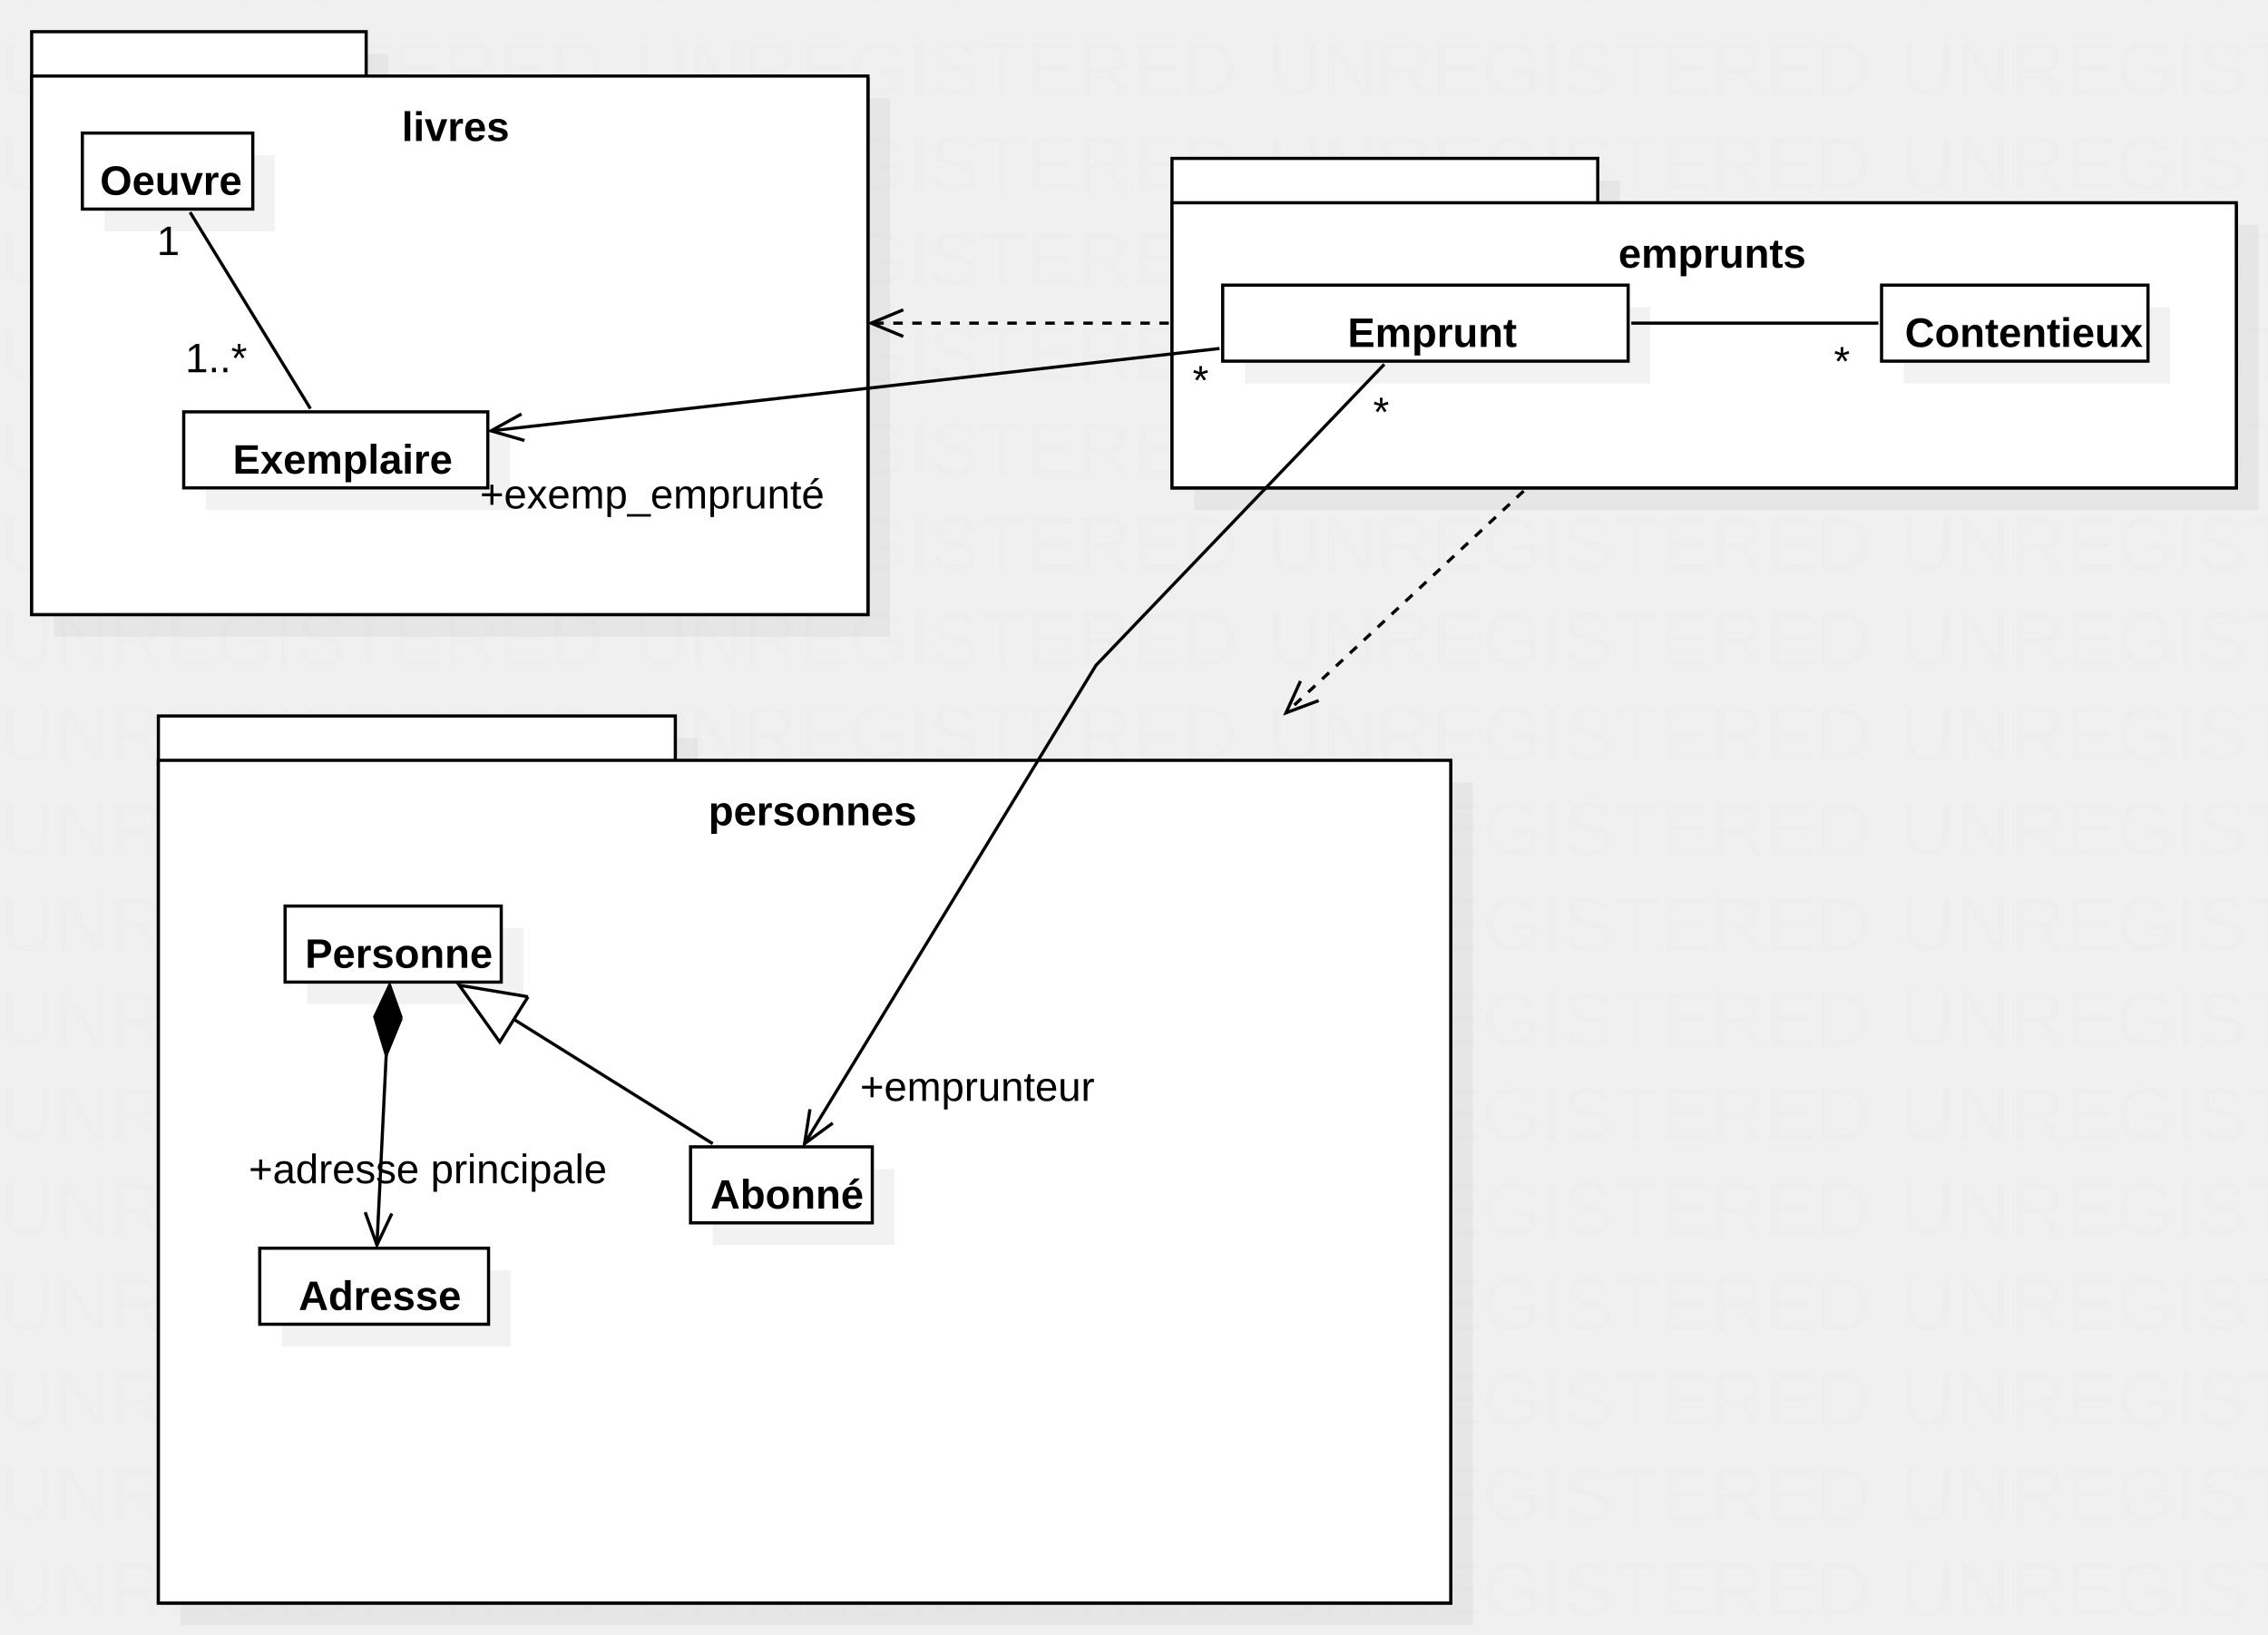
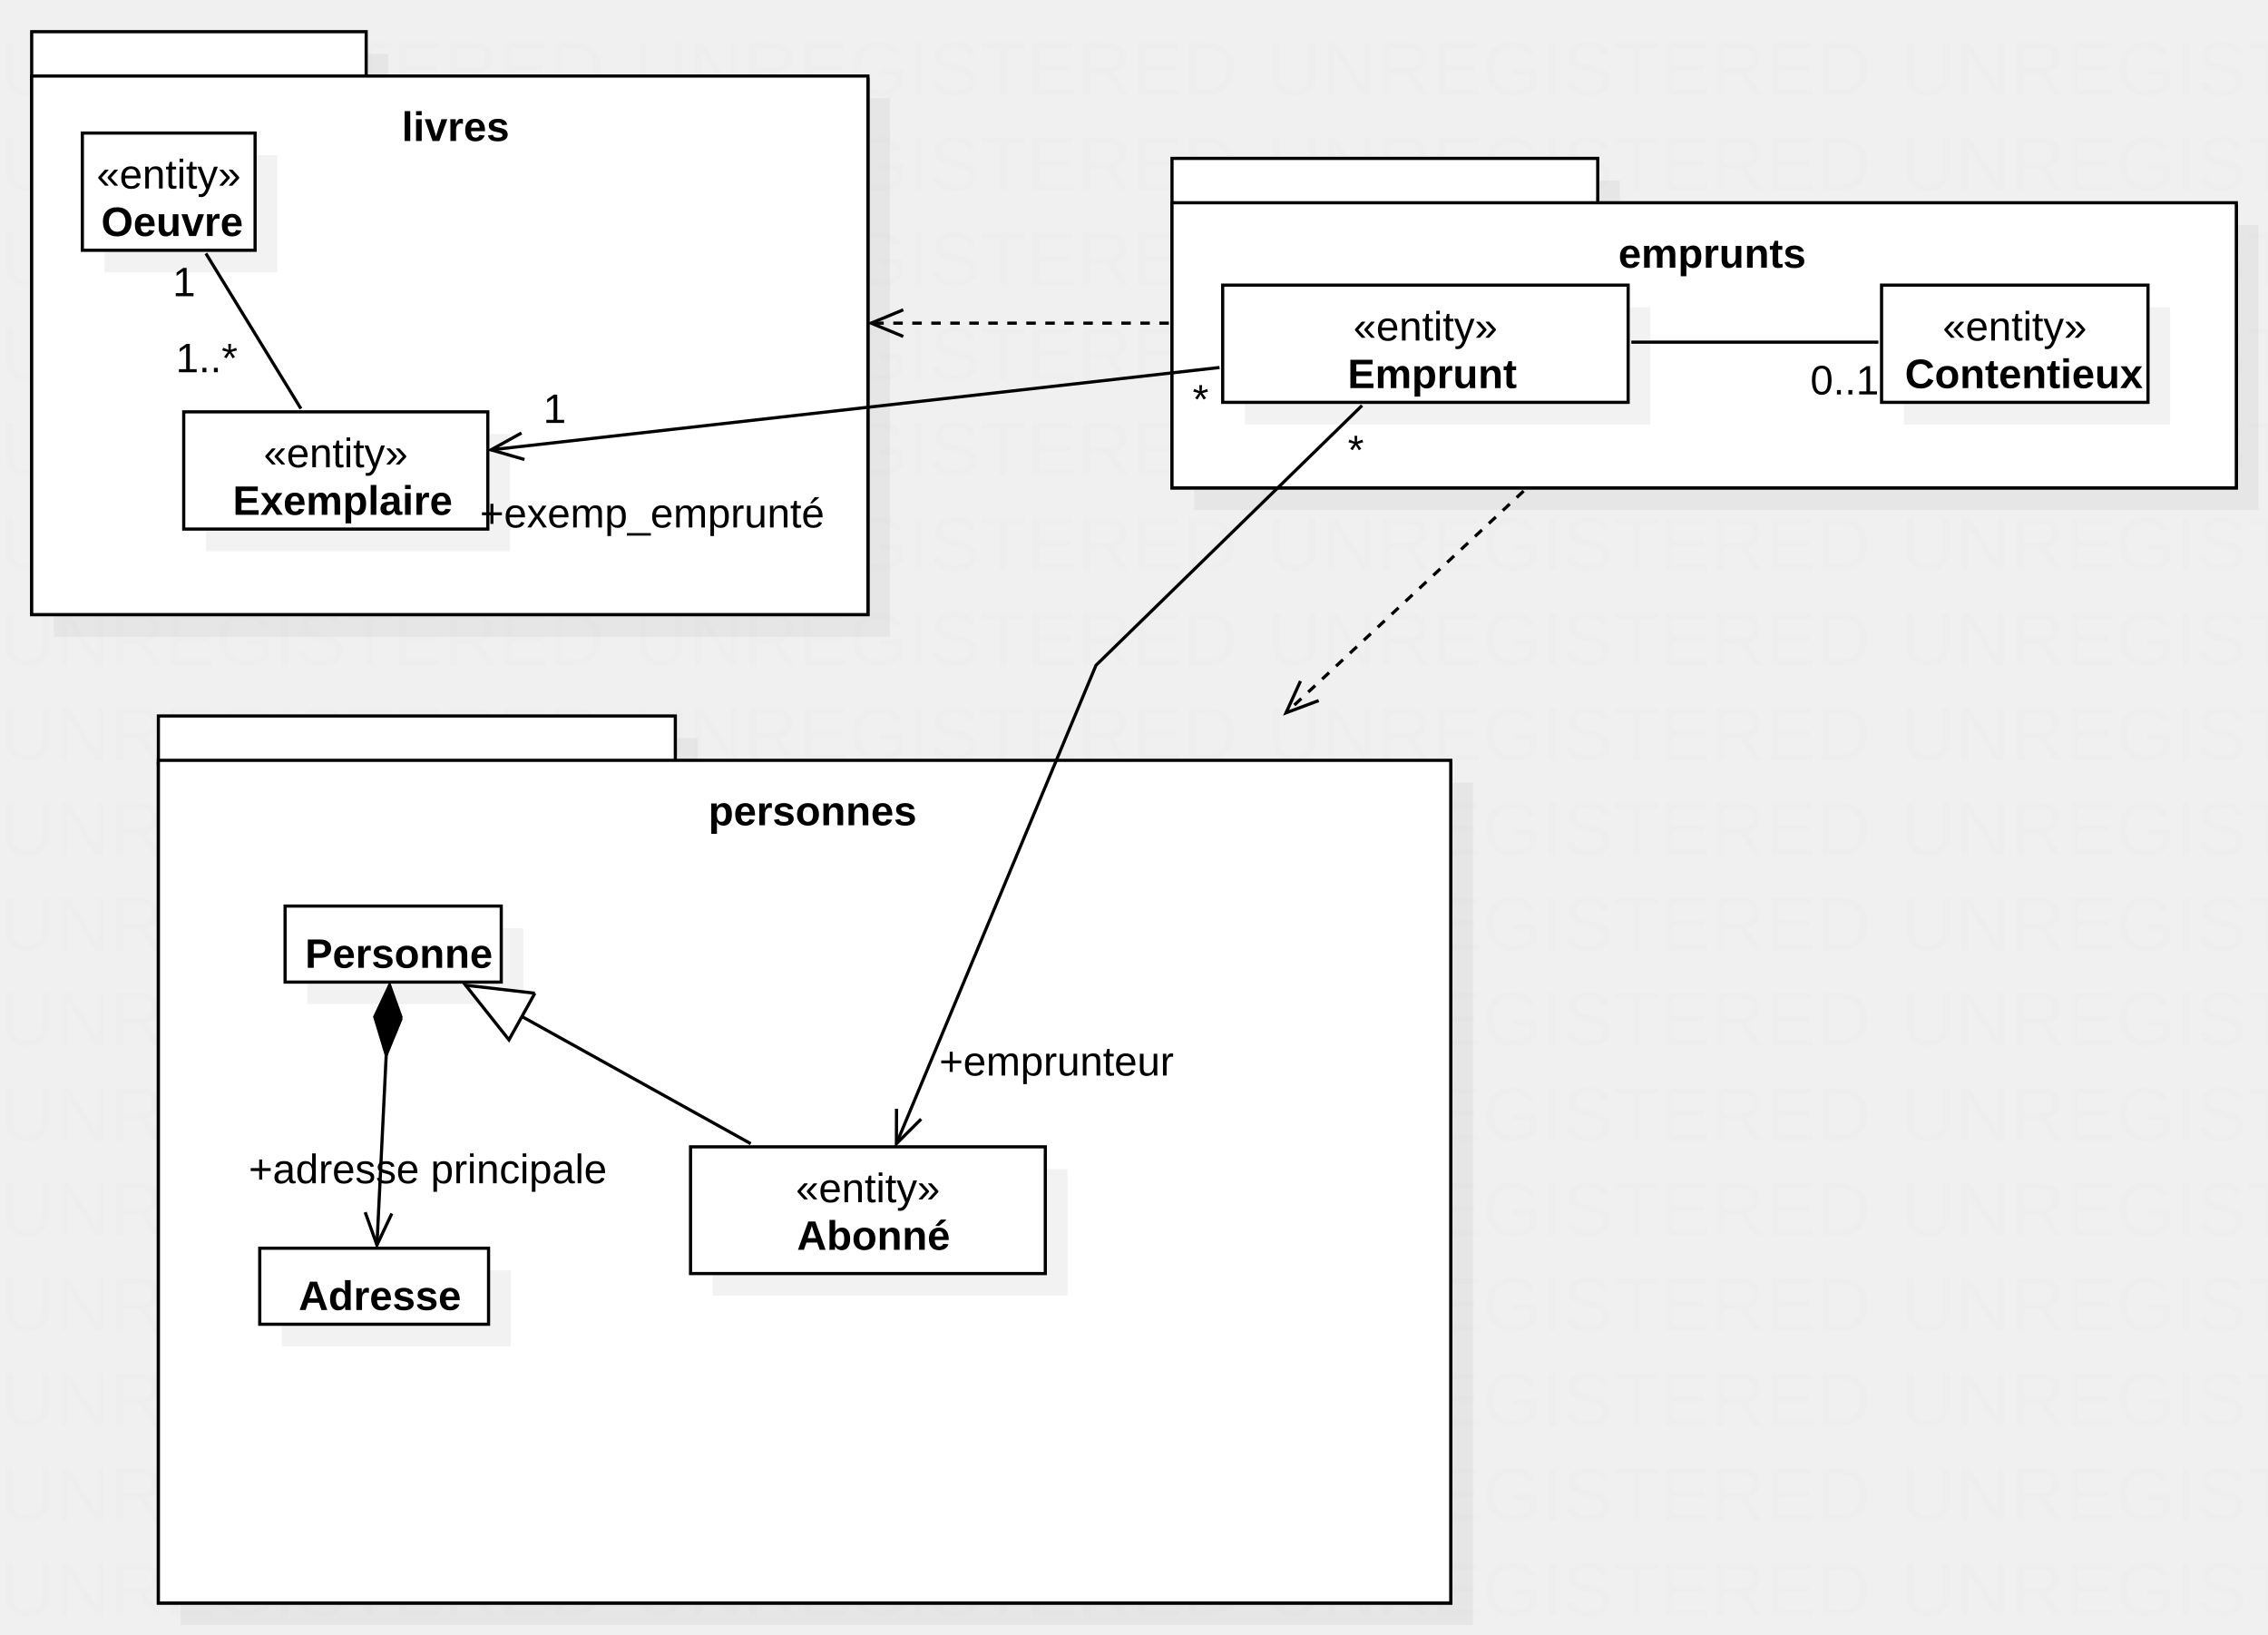
<svg xmlns="http://www.w3.org/2000/svg" version="1.1" width="716" height="516">
  <defs />
  <g>
    <text fill="#eeeeee" stroke="none" font-family="Arial" font-size="24px" font-style="normal" font-weight="normal" text-decoration="none" x="0" y="0">UNREGISTERED</text>
    <text fill="#eeeeee" stroke="none" font-family="Arial" font-size="24px" font-style="normal" font-weight="normal" text-decoration="none" x="0" y="30">UNREGISTERED</text>
    <text fill="#eeeeee" stroke="none" font-family="Arial" font-size="24px" font-style="normal" font-weight="normal" text-decoration="none" x="0" y="60">UNREGISTERED</text>
    <text fill="#eeeeee" stroke="none" font-family="Arial" font-size="24px" font-style="normal" font-weight="normal" text-decoration="none" x="0" y="90">UNREGISTERED</text>
    <text fill="#eeeeee" stroke="none" font-family="Arial" font-size="24px" font-style="normal" font-weight="normal" text-decoration="none" x="0" y="120">UNREGISTERED</text>
    <text fill="#eeeeee" stroke="none" font-family="Arial" font-size="24px" font-style="normal" font-weight="normal" text-decoration="none" x="0" y="150">UNREGISTERED</text>
    <text fill="#eeeeee" stroke="none" font-family="Arial" font-size="24px" font-style="normal" font-weight="normal" text-decoration="none" x="0" y="180">UNREGISTERED</text>
    <text fill="#eeeeee" stroke="none" font-family="Arial" font-size="24px" font-style="normal" font-weight="normal" text-decoration="none" x="0" y="210">UNREGISTERED</text>
    <text fill="#eeeeee" stroke="none" font-family="Arial" font-size="24px" font-style="normal" font-weight="normal" text-decoration="none" x="0" y="240">UNREGISTERED</text>
    <text fill="#eeeeee" stroke="none" font-family="Arial" font-size="24px" font-style="normal" font-weight="normal" text-decoration="none" x="0" y="270">UNREGISTERED</text>
    <text fill="#eeeeee" stroke="none" font-family="Arial" font-size="24px" font-style="normal" font-weight="normal" text-decoration="none" x="0" y="300">UNREGISTERED</text>
    <text fill="#eeeeee" stroke="none" font-family="Arial" font-size="24px" font-style="normal" font-weight="normal" text-decoration="none" x="0" y="330">UNREGISTERED</text>
    <text fill="#eeeeee" stroke="none" font-family="Arial" font-size="24px" font-style="normal" font-weight="normal" text-decoration="none" x="0" y="360">UNREGISTERED</text>
    <text fill="#eeeeee" stroke="none" font-family="Arial" font-size="24px" font-style="normal" font-weight="normal" text-decoration="none" x="0" y="390">UNREGISTERED</text>
    <text fill="#eeeeee" stroke="none" font-family="Arial" font-size="24px" font-style="normal" font-weight="normal" text-decoration="none" x="0" y="420">UNREGISTERED</text>
    <text fill="#eeeeee" stroke="none" font-family="Arial" font-size="24px" font-style="normal" font-weight="normal" text-decoration="none" x="0" y="450">UNREGISTERED</text>
    <text fill="#eeeeee" stroke="none" font-family="Arial" font-size="24px" font-style="normal" font-weight="normal" text-decoration="none" x="0" y="480">UNREGISTERED</text>
    <text fill="#eeeeee" stroke="none" font-family="Arial" font-size="24px" font-style="normal" font-weight="normal" text-decoration="none" x="0" y="510">UNREGISTERED</text>
    <text fill="#eeeeee" stroke="none" font-family="Arial" font-size="24px" font-style="normal" font-weight="normal" text-decoration="none" x="200" y="0">UNREGISTERED</text>
    <text fill="#eeeeee" stroke="none" font-family="Arial" font-size="24px" font-style="normal" font-weight="normal" text-decoration="none" x="200" y="30">UNREGISTERED</text>
    <text fill="#eeeeee" stroke="none" font-family="Arial" font-size="24px" font-style="normal" font-weight="normal" text-decoration="none" x="200" y="60">UNREGISTERED</text>
    <text fill="#eeeeee" stroke="none" font-family="Arial" font-size="24px" font-style="normal" font-weight="normal" text-decoration="none" x="200" y="90">UNREGISTERED</text>
    <text fill="#eeeeee" stroke="none" font-family="Arial" font-size="24px" font-style="normal" font-weight="normal" text-decoration="none" x="200" y="120">UNREGISTERED</text>
    <text fill="#eeeeee" stroke="none" font-family="Arial" font-size="24px" font-style="normal" font-weight="normal" text-decoration="none" x="200" y="150">UNREGISTERED</text>
    <text fill="#eeeeee" stroke="none" font-family="Arial" font-size="24px" font-style="normal" font-weight="normal" text-decoration="none" x="200" y="180">UNREGISTERED</text>
    <text fill="#eeeeee" stroke="none" font-family="Arial" font-size="24px" font-style="normal" font-weight="normal" text-decoration="none" x="200" y="210">UNREGISTERED</text>
    <text fill="#eeeeee" stroke="none" font-family="Arial" font-size="24px" font-style="normal" font-weight="normal" text-decoration="none" x="200" y="240">UNREGISTERED</text>
    <text fill="#eeeeee" stroke="none" font-family="Arial" font-size="24px" font-style="normal" font-weight="normal" text-decoration="none" x="200" y="270">UNREGISTERED</text>
    <text fill="#eeeeee" stroke="none" font-family="Arial" font-size="24px" font-style="normal" font-weight="normal" text-decoration="none" x="200" y="300">UNREGISTERED</text>
    <text fill="#eeeeee" stroke="none" font-family="Arial" font-size="24px" font-style="normal" font-weight="normal" text-decoration="none" x="200" y="330">UNREGISTERED</text>
    <text fill="#eeeeee" stroke="none" font-family="Arial" font-size="24px" font-style="normal" font-weight="normal" text-decoration="none" x="200" y="360">UNREGISTERED</text>
    <text fill="#eeeeee" stroke="none" font-family="Arial" font-size="24px" font-style="normal" font-weight="normal" text-decoration="none" x="200" y="390">UNREGISTERED</text>
    <text fill="#eeeeee" stroke="none" font-family="Arial" font-size="24px" font-style="normal" font-weight="normal" text-decoration="none" x="200" y="420">UNREGISTERED</text>
    <text fill="#eeeeee" stroke="none" font-family="Arial" font-size="24px" font-style="normal" font-weight="normal" text-decoration="none" x="200" y="450">UNREGISTERED</text>
    <text fill="#eeeeee" stroke="none" font-family="Arial" font-size="24px" font-style="normal" font-weight="normal" text-decoration="none" x="200" y="480">UNREGISTERED</text>
    <text fill="#eeeeee" stroke="none" font-family="Arial" font-size="24px" font-style="normal" font-weight="normal" text-decoration="none" x="200" y="510">UNREGISTERED</text>
    <text fill="#eeeeee" stroke="none" font-family="Arial" font-size="24px" font-style="normal" font-weight="normal" text-decoration="none" x="400" y="0">UNREGISTERED</text>
    <text fill="#eeeeee" stroke="none" font-family="Arial" font-size="24px" font-style="normal" font-weight="normal" text-decoration="none" x="400" y="30">UNREGISTERED</text>
    <text fill="#eeeeee" stroke="none" font-family="Arial" font-size="24px" font-style="normal" font-weight="normal" text-decoration="none" x="400" y="60">UNREGISTERED</text>
    <text fill="#eeeeee" stroke="none" font-family="Arial" font-size="24px" font-style="normal" font-weight="normal" text-decoration="none" x="400" y="90">UNREGISTERED</text>
    <text fill="#eeeeee" stroke="none" font-family="Arial" font-size="24px" font-style="normal" font-weight="normal" text-decoration="none" x="400" y="120">UNREGISTERED</text>
    <text fill="#eeeeee" stroke="none" font-family="Arial" font-size="24px" font-style="normal" font-weight="normal" text-decoration="none" x="400" y="150">UNREGISTERED</text>
    <text fill="#eeeeee" stroke="none" font-family="Arial" font-size="24px" font-style="normal" font-weight="normal" text-decoration="none" x="400" y="180">UNREGISTERED</text>
    <text fill="#eeeeee" stroke="none" font-family="Arial" font-size="24px" font-style="normal" font-weight="normal" text-decoration="none" x="400" y="210">UNREGISTERED</text>
    <text fill="#eeeeee" stroke="none" font-family="Arial" font-size="24px" font-style="normal" font-weight="normal" text-decoration="none" x="400" y="240">UNREGISTERED</text>
    <text fill="#eeeeee" stroke="none" font-family="Arial" font-size="24px" font-style="normal" font-weight="normal" text-decoration="none" x="400" y="270">UNREGISTERED</text>
    <text fill="#eeeeee" stroke="none" font-family="Arial" font-size="24px" font-style="normal" font-weight="normal" text-decoration="none" x="400" y="300">UNREGISTERED</text>
    <text fill="#eeeeee" stroke="none" font-family="Arial" font-size="24px" font-style="normal" font-weight="normal" text-decoration="none" x="400" y="330">UNREGISTERED</text>
    <text fill="#eeeeee" stroke="none" font-family="Arial" font-size="24px" font-style="normal" font-weight="normal" text-decoration="none" x="400" y="360">UNREGISTERED</text>
    <text fill="#eeeeee" stroke="none" font-family="Arial" font-size="24px" font-style="normal" font-weight="normal" text-decoration="none" x="400" y="390">UNREGISTERED</text>
    <text fill="#eeeeee" stroke="none" font-family="Arial" font-size="24px" font-style="normal" font-weight="normal" text-decoration="none" x="400" y="420">UNREGISTERED</text>
    <text fill="#eeeeee" stroke="none" font-family="Arial" font-size="24px" font-style="normal" font-weight="normal" text-decoration="none" x="400" y="450">UNREGISTERED</text>
    <text fill="#eeeeee" stroke="none" font-family="Arial" font-size="24px" font-style="normal" font-weight="normal" text-decoration="none" x="400" y="480">UNREGISTERED</text>
    <text fill="#eeeeee" stroke="none" font-family="Arial" font-size="24px" font-style="normal" font-weight="normal" text-decoration="none" x="400" y="510">UNREGISTERED</text>
    <text fill="#eeeeee" stroke="none" font-family="Arial" font-size="24px" font-style="normal" font-weight="normal" text-decoration="none" x="600" y="0">UNREGISTERED</text>
    <text fill="#eeeeee" stroke="none" font-family="Arial" font-size="24px" font-style="normal" font-weight="normal" text-decoration="none" x="600" y="30">UNREGISTERED</text>
    <text fill="#eeeeee" stroke="none" font-family="Arial" font-size="24px" font-style="normal" font-weight="normal" text-decoration="none" x="600" y="60">UNREGISTERED</text>
    <text fill="#eeeeee" stroke="none" font-family="Arial" font-size="24px" font-style="normal" font-weight="normal" text-decoration="none" x="600" y="90">UNREGISTERED</text>
    <text fill="#eeeeee" stroke="none" font-family="Arial" font-size="24px" font-style="normal" font-weight="normal" text-decoration="none" x="600" y="120">UNREGISTERED</text>
    <text fill="#eeeeee" stroke="none" font-family="Arial" font-size="24px" font-style="normal" font-weight="normal" text-decoration="none" x="600" y="150">UNREGISTERED</text>
    <text fill="#eeeeee" stroke="none" font-family="Arial" font-size="24px" font-style="normal" font-weight="normal" text-decoration="none" x="600" y="180">UNREGISTERED</text>
    <text fill="#eeeeee" stroke="none" font-family="Arial" font-size="24px" font-style="normal" font-weight="normal" text-decoration="none" x="600" y="210">UNREGISTERED</text>
    <text fill="#eeeeee" stroke="none" font-family="Arial" font-size="24px" font-style="normal" font-weight="normal" text-decoration="none" x="600" y="240">UNREGISTERED</text>
    <text fill="#eeeeee" stroke="none" font-family="Arial" font-size="24px" font-style="normal" font-weight="normal" text-decoration="none" x="600" y="270">UNREGISTERED</text>
    <text fill="#eeeeee" stroke="none" font-family="Arial" font-size="24px" font-style="normal" font-weight="normal" text-decoration="none" x="600" y="300">UNREGISTERED</text>
    <text fill="#eeeeee" stroke="none" font-family="Arial" font-size="24px" font-style="normal" font-weight="normal" text-decoration="none" x="600" y="330">UNREGISTERED</text>
    <text fill="#eeeeee" stroke="none" font-family="Arial" font-size="24px" font-style="normal" font-weight="normal" text-decoration="none" x="600" y="360">UNREGISTERED</text>
    <text fill="#eeeeee" stroke="none" font-family="Arial" font-size="24px" font-style="normal" font-weight="normal" text-decoration="none" x="600" y="390">UNREGISTERED</text>
    <text fill="#eeeeee" stroke="none" font-family="Arial" font-size="24px" font-style="normal" font-weight="normal" text-decoration="none" x="600" y="420">UNREGISTERED</text>
    <text fill="#eeeeee" stroke="none" font-family="Arial" font-size="24px" font-style="normal" font-weight="normal" text-decoration="none" x="600" y="450">UNREGISTERED</text>
    <text fill="#eeeeee" stroke="none" font-family="Arial" font-size="24px" font-style="normal" font-weight="normal" text-decoration="none" x="600" y="480">UNREGISTERED</text>
    <text fill="#eeeeee" stroke="none" font-family="Arial" font-size="24px" font-style="normal" font-weight="normal" text-decoration="none" x="600" y="510">UNREGISTERED</text>
    <g transform="translate(-70,-38) scale(1,1)">
      <rect fill="#C0C0C0" stroke="none" x="87" y="55" width="105.6" height="15" opacity="0.2" />
    </g>
    <g transform="translate(-70,-38) scale(1,1)">
      <rect fill="#C0C0C0" stroke="none" x="87" y="69" width="264" height="170" opacity="0.2" />
    </g>
    <g transform="translate(-70,-38) scale(1,1)">
      <rect fill="#ffffff" stroke="none" x="80" y="63" width="264" height="169" />
    </g>
    <g transform="translate(-70,-38) scale(1,1)">
      <path fill="none" stroke="#000000" d="M 80 63 L 344 63 L 344 232 L 80 232 L 80 63 Z Z" stroke-miterlimit="10" />
    </g>
    <g transform="translate(-70,-38) scale(1,1)">
      <rect fill="#ffffff" stroke="none" x="80" y="48" width="105.6" height="15" />
    </g>
    <g transform="translate(-70,-38) scale(1,1)">
      <path fill="none" stroke="#000000" d="M 80 48 L 185.6 48 L 185.6 63 L 80 63 L 80 48 Z Z" stroke-miterlimit="10" />
    </g>
    <g transform="translate(-70,-38) scale(1,1)">
      <rect fill="#ffffff" stroke="none" x="80" y="62" width="264" height="170" />
    </g>
    <g transform="translate(-70,-38) scale(1,1)">
      <path fill="none" stroke="#000000" d="M 80 62 L 344 62 L 344 232 L 80 232 L 80 62 Z Z" stroke-miterlimit="10" />
    </g>
    <g transform="translate(-70,-38) scale(1,1)">
      <g>
        <path fill="none" stroke="none" />
        <text fill="#000000" stroke="none" font-family="Arial" font-size="13px" font-style="normal" font-weight="bold" text-decoration="none" x="196.832" y="82.5">livres</text>
      </g>
    </g>
    <g transform="translate(-70,-38) scale(1,1)">
      <rect fill="#C0C0C0" stroke="none" x="127" y="271" width="163.2" height="15" opacity="0.2" />
    </g>
    <g transform="translate(-70,-38) scale(1,1)">
      <rect fill="#C0C0C0" stroke="none" x="127" y="285" width="408" height="266" opacity="0.2" />
    </g>
    <g transform="translate(-70,-38) scale(1,1)">
      <rect fill="#ffffff" stroke="none" x="120" y="279" width="408" height="265" />
    </g>
    <g transform="translate(-70,-38) scale(1,1)">
      <path fill="none" stroke="#000000" d="M 120 279 L 528 279 L 528 544 L 120 544 L 120 279 Z Z" stroke-miterlimit="10" />
    </g>
    <g transform="translate(-70,-38) scale(1,1)">
      <rect fill="#ffffff" stroke="none" x="120" y="264" width="163.2" height="15" />
    </g>
    <g transform="translate(-70,-38) scale(1,1)">
      <path fill="none" stroke="#000000" d="M 120 264 L 283.2 264 L 283.2 279 L 120 279 L 120 264 Z Z" stroke-miterlimit="10" />
    </g>
    <g transform="translate(-70,-38) scale(1,1)">
      <rect fill="#ffffff" stroke="none" x="120" y="278" width="408" height="266" />
    </g>
    <g transform="translate(-70,-38) scale(1,1)">
      <path fill="none" stroke="#000000" d="M 120 278 L 528 278 L 528 544 L 120 544 L 120 278 Z Z" stroke-miterlimit="10" />
    </g>
    <g transform="translate(-70,-38) scale(1,1)">
      <g>
        <path fill="none" stroke="none" />
        <text fill="#000000" stroke="none" font-family="Arial" font-size="13px" font-style="normal" font-weight="bold" text-decoration="none" x="293.646" y="298.5">personnes</text>
      </g>
    </g>
    <g transform="translate(-70,-38) scale(1,1)">
      <rect fill="#C0C0C0" stroke="none" x="447" y="95" width="134.4" height="15" opacity="0.2" />
    </g>
    <g transform="translate(-70,-38) scale(1,1)">
      <rect fill="#C0C0C0" stroke="none" x="447" y="109" width="336" height="90" opacity="0.2" />
    </g>
    <g transform="translate(-70,-38) scale(1,1)">
      <rect fill="#ffffff" stroke="none" x="440" y="103" width="336" height="89" />
    </g>
    <g transform="translate(-70,-38) scale(1,1)">
      <path fill="none" stroke="#000000" d="M 440 103 L 776 103 L 776 192 L 440 192 L 440 103 Z Z" stroke-miterlimit="10" />
    </g>
    <g transform="translate(-70,-38) scale(1,1)">
      <rect fill="#ffffff" stroke="none" x="440" y="88" width="134.4" height="15" />
    </g>
    <g transform="translate(-70,-38) scale(1,1)">
      <path fill="none" stroke="#000000" d="M 440 88 L 574.4 88 L 574.4 103 L 440 103 L 440 88 Z Z" stroke-miterlimit="10" />
    </g>
    <g transform="translate(-70,-38) scale(1,1)">
      <rect fill="#ffffff" stroke="none" x="440" y="102" width="336" height="90" />
    </g>
    <g transform="translate(-70,-38) scale(1,1)">
      <path fill="none" stroke="#000000" d="M 440 102 L 776 102 L 776 192 L 440 192 L 440 102 Z Z" stroke-miterlimit="10" />
    </g>
    <g transform="translate(-70,-38) scale(1,1)">
      <g>
        <path fill="none" stroke="none" />
        <text fill="#000000" stroke="none" font-family="Arial" font-size="13px" font-style="normal" font-weight="bold" text-decoration="none" x="580.905" y="122.5">emprunts</text>
      </g>
    </g>
    <g transform="translate(-70,-38) scale(1,1)">
      <path fill="none" stroke="#000000" d="M 439 140 L 345 140" stroke-miterlimit="10" stroke-dasharray="3" />
    </g>
    <g transform="translate(-70,-38) scale(1,1)">
      <path fill="none" stroke="#000000" d="M 355.163 135.79 L 345 140 L 355.163 144.21" stroke-miterlimit="10" />
    </g>
    <g transform="translate(-70,-38) scale(1,1)">
      <path fill="none" stroke="#000000" d="M 551 193 L 476 263" stroke-miterlimit="10" stroke-dasharray="3" />
    </g>
    <g transform="translate(-70,-38) scale(1,1)">
      <path fill="none" stroke="#000000" d="M 480.557 252.988 L 476 263 L 486.302 259.143" stroke-miterlimit="10" />
    </g>
    <g transform="translate(-70,-38) scale(1,1)">
-       <rect fill="#C0C0C0" stroke="none" x="135" y="175" width="96" height="24" opacity="0.2" />
-     </g>
-     <g transform="translate(-70,-38) scale(1,1)">
-       <rect fill="#ffffff" stroke="none" x="128" y="168" width="96" height="24" />
-     </g>
-     <g transform="translate(-70,-38) scale(1,1)">
-       <path fill="none" stroke="#000000" d="M 128 168 L 224 168 L 224 192 L 128 192 L 128 168 Z Z" stroke-miterlimit="10" />
-     </g>
-     <g transform="translate(-70,-38) scale(1,1)">
-       <g>
-         <path fill="none" stroke="none" />
-         <text fill="#000000" stroke="none" font-family="Arial" font-size="13px" font-style="normal" font-weight="bold" text-decoration="none" x="143.487" y="187.5">Exemplaire</text>
-       </g>
-     </g>
-     <g transform="translate(-70,-38) scale(1,1)">
-       <rect fill="#C0C0C0" stroke="none" x="295" y="407" width="57.382" height="24" opacity="0.2" />
-     </g>
-     <g transform="translate(-70,-38) scale(1,1)">
-       <rect fill="#ffffff" stroke="none" x="288" y="400" width="57.382" height="24" />
-     </g>
-     <g transform="translate(-70,-38) scale(1,1)">
-       <path fill="none" stroke="#000000" d="M 288 400 L 345.382 400 L 345.382 424 L 288 424 L 288 400 Z Z" stroke-miterlimit="10" />
-     </g>
-     <g transform="translate(-70,-38) scale(1,1)">
-       <g>
-         <path fill="none" stroke="none" />
-         <text fill="#000000" stroke="none" font-family="Arial" font-size="13px" font-style="normal" font-weight="bold" text-decoration="none" x="294.281" y="419.5">Abonné</text>
+       <rect fill="#C0C0C0" stroke="none" x="135" y="175" width="96" height="37" opacity="0.2" />
+     </g>
+     <g transform="translate(-70,-38) scale(1,1)">
+       <rect fill="#ffffff" stroke="none" x="128" y="168" width="96" height="37" />
+     </g>
+     <g transform="translate(-70,-38) scale(1,1)">
+       <path fill="none" stroke="#000000" d="M 128 168 L 224 168 L 224 205 L 128 205 L 128 168 Z Z" stroke-miterlimit="10" />
+     </g>
+     <g transform="translate(-70,-38) scale(1,1)">
+       <g>
+         <path fill="none" stroke="none" />
+         <text fill="#000000" stroke="none" font-family="Arial" font-size="13px" font-style="normal" font-weight="normal" text-decoration="none" x="153.234" y="185.5">«entity»</text>
+       </g>
+     </g>
+     <g transform="translate(-70,-38) scale(1,1)">
+       <g>
+         <path fill="none" stroke="none" />
+         <text fill="#000000" stroke="none" font-family="Arial" font-size="13px" font-style="normal" font-weight="bold" text-decoration="none" x="143.487" y="200.5">Exemplaire</text>
+       </g>
+     </g>
+     <g transform="translate(-70,-38) scale(1,1)">
+       <rect fill="#C0C0C0" stroke="none" x="295" y="407" width="112" height="40" opacity="0.2" />
+     </g>
+     <g transform="translate(-70,-38) scale(1,1)">
+       <rect fill="#ffffff" stroke="none" x="288" y="400" width="112" height="40" />
+     </g>
+     <g transform="translate(-70,-38) scale(1,1)">
+       <path fill="none" stroke="#000000" d="M 288 400 L 400 400 L 400 440 L 288 440 L 288 400 Z Z" stroke-miterlimit="10" />
+     </g>
+     <g transform="translate(-70,-38) scale(1,1)">
+       <g>
+         <path fill="none" stroke="none" />
+         <text fill="#000000" stroke="none" font-family="Arial" font-size="13px" font-style="normal" font-weight="normal" text-decoration="none" x="321.234" y="417.5">«entity»</text>
+       </g>
+     </g>
+     <g transform="translate(-70,-38) scale(1,1)">
+       <g>
+         <path fill="none" stroke="none" />
+         <text fill="#000000" stroke="none" font-family="Arial" font-size="13px" font-style="normal" font-weight="bold" text-decoration="none" x="321.59" y="432.5">Abonné</text>
      </g>
    </g>
    <g transform="translate(-70,-38) scale(1,1)">
      <rect fill="#C0C0C0" stroke="none" x="167" y="331" width="68.243" height="24" opacity="0.2" />
    </g>
    <g transform="translate(-70,-38) scale(1,1)">
      <rect fill="#ffffff" stroke="none" x="160" y="324" width="68.243" height="24" />
    </g>
    <g transform="translate(-70,-38) scale(1,1)">
      <path fill="none" stroke="#000000" d="M 160 324 L 228.243 324 L 228.243 348 L 160 348 L 160 324 Z Z" stroke-miterlimit="10" />
    </g>
    <g transform="translate(-70,-38) scale(1,1)">
      <g>
        <path fill="none" stroke="none" />
        <text fill="#000000" stroke="none" font-family="Arial" font-size="13px" font-style="normal" font-weight="bold" text-decoration="none" x="166.296" y="343.5">Personne</text>
      </g>
    </g>
    <g transform="translate(-70,-38) scale(1,1)">
-       <path fill="none" stroke="#000000" d="M 295 399 L 215 349" stroke-miterlimit="10" />
-     </g>
-     <g transform="translate(-70,-38) scale(1,1)">
-       <path fill="#FFFFFF" stroke="none" d="M 236.698 352.633 L 215 349 L 227.774 366.912" />
-     </g>
-     <g transform="translate(-70,-38) scale(1,1)">
-       <path fill="none" stroke="#000000" d="M 236.698 352.633 L 215 349 L 227.774 366.912 L 236.698 352.633" stroke-miterlimit="10" />
-     </g>
-     <g transform="translate(-70,-38) scale(1,1)">
-       <rect fill="#C0C0C0" stroke="none" x="103" y="87" width="53.802" height="24" opacity="0.2" />
-     </g>
-     <g transform="translate(-70,-38) scale(1,1)">
-       <rect fill="#ffffff" stroke="none" x="96" y="80" width="53.802" height="24" />
-     </g>
-     <g transform="translate(-70,-38) scale(1,1)">
-       <path fill="none" stroke="#000000" d="M 96 80 L 149.802 80 L 149.802 104 L 96 104 L 96 80 Z Z" stroke-miterlimit="10" />
-     </g>
-     <g transform="translate(-70,-38) scale(1,1)">
-       <g>
-         <path fill="none" stroke="none" />
-         <text fill="#000000" stroke="none" font-family="Arial" font-size="13px" font-style="normal" font-weight="bold" text-decoration="none" x="101.585" y="99.5">Oeuvre</text>
-       </g>
-     </g>
-     <g transform="translate(-70,-38) scale(1,1)">
-       <rect fill="#C0C0C0" stroke="none" x="463" y="135" width="128" height="24" opacity="0.2" />
-     </g>
-     <g transform="translate(-70,-38) scale(1,1)">
-       <rect fill="#ffffff" stroke="none" x="456" y="128" width="128" height="24" />
-     </g>
-     <g transform="translate(-70,-38) scale(1,1)">
-       <path fill="none" stroke="#000000" d="M 456 128 L 584 128 L 584 152 L 456 152 L 456 128 Z Z" stroke-miterlimit="10" />
-     </g>
-     <g transform="translate(-70,-38) scale(1,1)">
-       <g>
-         <path fill="none" stroke="none" />
-         <text fill="#000000" stroke="none" font-family="Arial" font-size="13px" font-style="normal" font-weight="bold" text-decoration="none" x="495.435" y="147.5">Emprunt</text>
-       </g>
-     </g>
-     <g transform="translate(-70,-38) scale(1,1)">
-       <rect fill="#C0C0C0" stroke="none" x="671" y="135" width="84.112" height="24" opacity="0.2" />
-     </g>
-     <g transform="translate(-70,-38) scale(1,1)">
-       <rect fill="#ffffff" stroke="none" x="664" y="128" width="84.112" height="24" />
-     </g>
-     <g transform="translate(-70,-38) scale(1,1)">
-       <path fill="none" stroke="#000000" d="M 664 128 L 748.112 128 L 748.112 152 L 664 152 L 664 128 Z Z" stroke-miterlimit="10" />
-     </g>
-     <g transform="translate(-70,-38) scale(1,1)">
-       <g>
-         <path fill="none" stroke="none" />
-         <text fill="#000000" stroke="none" font-family="Arial" font-size="13px" font-style="normal" font-weight="bold" text-decoration="none" x="671.366" y="147.5">Contentieux</text>
-       </g>
-     </g>
-     <g transform="translate(-70,-38) scale(1,1)">
-       <path fill="none" stroke="#000000" d="M 455 148 L 225 174" stroke-miterlimit="10" />
-     </g>
-     <g transform="translate(-70,-38) scale(1,1)">
-       <path fill="none" stroke="#000000" d="M 234.626 168.676 L 225 174 L 235.571 177.041" stroke-miterlimit="10" />
-     </g>
-     <g transform="translate(-70,-38) scale(1,1)">
-       <g>
-         <path fill="none" stroke="none" />
-         <text fill="#000000" stroke="none" font-family="Arial" font-size="13px" font-style="normal" font-weight="normal" text-decoration="none" x="446.5" y="162.5">*</text>
-       </g>
-     </g>
-     <g transform="translate(-70,-38) scale(1,1)">
-       <g>
-         <path fill="none" stroke="none" />
-         <text fill="#000000" stroke="none" font-family="Arial" font-size="13px" font-style="normal" font-weight="normal" text-decoration="none" x="221.5" y="198.5">+exemp_emprunté</text>
-       </g>
-     </g>
-     <g transform="translate(-70,-38) scale(1,1)">
-       <path fill="none" stroke="#000000" d="M 507 153 L 416 248 L 324 399" stroke-miterlimit="10" />
-     </g>
-     <g transform="translate(-70,-38) scale(1,1)">
-       <path fill="none" stroke="#000000" d="M 325.693 388.131 L 324 399 L 332.883 392.512" stroke-miterlimit="10" />
-     </g>
-     <g transform="translate(-70,-38) scale(1,1)">
-       <g>
-         <path fill="none" stroke="none" />
-         <text fill="#000000" stroke="none" font-family="Arial" font-size="13px" font-style="normal" font-weight="normal" text-decoration="none" x="503.5" y="172.5">*</text>
-       </g>
-     </g>
-     <g transform="translate(-70,-38) scale(1,1)">
-       <g>
-         <path fill="none" stroke="none" />
-         <text fill="#000000" stroke="none" font-family="Arial" font-size="13px" font-style="normal" font-weight="normal" text-decoration="none" x="341.5" y="385.5">+emprunteur</text>
-       </g>
-     </g>
-     <g transform="translate(-70,-38) scale(1,1)">
-       <path fill="none" stroke="#000000" d="M 130 105 L 168 167" stroke-miterlimit="10" />
-     </g>
-     <g transform="translate(-70,-38) scale(1,1)">
-       <g>
-         <path fill="none" stroke="none" />
-         <text fill="#000000" stroke="none" font-family="Arial" font-size="13px" font-style="normal" font-weight="normal" text-decoration="none" x="119.5" y="118.5">1</text>
-       </g>
-     </g>
-     <g transform="translate(-70,-38) scale(1,1)">
-       <g>
-         <path fill="none" stroke="none" />
-         <text fill="#000000" stroke="none" font-family="Arial" font-size="13px" font-style="normal" font-weight="normal" text-decoration="none" x="128.5" y="155.5">1..*</text>
+       <path fill="none" stroke="#000000" d="M 307 399 L 217 349" stroke-miterlimit="10" />
+     </g>
+     <g transform="translate(-70,-38) scale(1,1)">
+       <path fill="#FFFFFF" stroke="none" d="M 238.856 351.511 L 217 349 L 230.679 366.23" />
+     </g>
+     <g transform="translate(-70,-38) scale(1,1)">
+       <path fill="none" stroke="#000000" d="M 238.856 351.511 L 217 349 L 230.679 366.23 L 238.856 351.511" stroke-miterlimit="10" />
+     </g>
+     <g transform="translate(-70,-38) scale(1,1)">
+       <rect fill="#C0C0C0" stroke="none" x="103" y="87" width="54.532" height="37" opacity="0.2" />
+     </g>
+     <g transform="translate(-70,-38) scale(1,1)">
+       <rect fill="#ffffff" stroke="none" x="96" y="80" width="54.532" height="37" />
+     </g>
+     <g transform="translate(-70,-38) scale(1,1)">
+       <path fill="none" stroke="#000000" d="M 96 80 L 150.532 80 L 150.532 117 L 96 117 L 96 80 Z Z" stroke-miterlimit="10" />
+     </g>
+     <g transform="translate(-70,-38) scale(1,1)">
+       <g>
+         <path fill="none" stroke="none" />
+         <text fill="#000000" stroke="none" font-family="Arial" font-size="13px" font-style="normal" font-weight="normal" text-decoration="none" x="100.5" y="97.5">«entity»</text>
+       </g>
+     </g>
+     <g transform="translate(-70,-38) scale(1,1)">
+       <g>
+         <path fill="none" stroke="none" />
+         <text fill="#000000" stroke="none" font-family="Arial" font-size="13px" font-style="normal" font-weight="bold" text-decoration="none" x="101.95" y="112.5">Oeuvre</text>
+       </g>
+     </g>
+     <g transform="translate(-70,-38) scale(1,1)">
+       <rect fill="#C0C0C0" stroke="none" x="463" y="135" width="128" height="37" opacity="0.2" />
+     </g>
+     <g transform="translate(-70,-38) scale(1,1)">
+       <rect fill="#ffffff" stroke="none" x="456" y="128" width="128" height="37" />
+     </g>
+     <g transform="translate(-70,-38) scale(1,1)">
+       <path fill="none" stroke="#000000" d="M 456 128 L 584 128 L 584 165 L 456 165 L 456 128 Z Z" stroke-miterlimit="10" />
+     </g>
+     <g transform="translate(-70,-38) scale(1,1)">
+       <g>
+         <path fill="none" stroke="none" />
+         <text fill="#000000" stroke="none" font-family="Arial" font-size="13px" font-style="normal" font-weight="normal" text-decoration="none" x="497.234" y="145.5">«entity»</text>
+       </g>
+     </g>
+     <g transform="translate(-70,-38) scale(1,1)">
+       <g>
+         <path fill="none" stroke="none" />
+         <text fill="#000000" stroke="none" font-family="Arial" font-size="13px" font-style="normal" font-weight="bold" text-decoration="none" x="495.435" y="160.5">Emprunt</text>
+       </g>
+     </g>
+     <g transform="translate(-70,-38) scale(1,1)">
+       <rect fill="#C0C0C0" stroke="none" x="671" y="135" width="84.112" height="37" opacity="0.2" />
+     </g>
+     <g transform="translate(-70,-38) scale(1,1)">
+       <rect fill="#ffffff" stroke="none" x="664" y="128" width="84.112" height="37" />
+     </g>
+     <g transform="translate(-70,-38) scale(1,1)">
+       <path fill="none" stroke="#000000" d="M 664 128 L 748.112 128 L 748.112 165 L 664 165 L 664 128 Z Z" stroke-miterlimit="10" />
+     </g>
+     <g transform="translate(-70,-38) scale(1,1)">
+       <g>
+         <path fill="none" stroke="none" />
+         <text fill="#000000" stroke="none" font-family="Arial" font-size="13px" font-style="normal" font-weight="normal" text-decoration="none" x="683.29" y="145.5">«entity»</text>
+       </g>
+     </g>
+     <g transform="translate(-70,-38) scale(1,1)">
+       <g>
+         <path fill="none" stroke="none" />
+         <text fill="#000000" stroke="none" font-family="Arial" font-size="13px" font-style="normal" font-weight="bold" text-decoration="none" x="671.366" y="160.5">Contentieux</text>
+       </g>
+     </g>
+     <g transform="translate(-70,-38) scale(1,1)">
+       <path fill="none" stroke="#000000" d="M 455 154 L 225 180" stroke-miterlimit="10" />
+     </g>
+     <g transform="translate(-70,-38) scale(1,1)">
+       <path fill="none" stroke="#000000" d="M 234.626 174.676 L 225 180 L 235.571 183.041" stroke-miterlimit="10" />
+     </g>
+     <g transform="translate(-70,-38) scale(1,1)">
+       <g>
+         <path fill="none" stroke="none" />
+         <text fill="#000000" stroke="none" font-family="Arial" font-size="13px" font-style="normal" font-weight="normal" text-decoration="none" x="446.5" y="168.5">*</text>
+       </g>
+     </g>
+     <g transform="translate(-70,-38) scale(1,1)">
+       <g>
+         <path fill="none" stroke="none" />
+         <text fill="#000000" stroke="none" font-family="Arial" font-size="13px" font-style="normal" font-weight="normal" text-decoration="none" x="221.5" y="204.5">+exemp_emprunté</text>
+       </g>
+     </g>
+     <g transform="translate(-70,-38) scale(1,1)">
+       <g>
+         <path fill="none" stroke="none" />
+         <text fill="#000000" stroke="none" font-family="Arial" font-size="13px" font-style="normal" font-weight="normal" text-decoration="none" x="241.5" y="171.5">1</text>
+       </g>
+     </g>
+     <g transform="translate(-70,-38) scale(1,1)">
+       <path fill="none" stroke="#000000" d="M 500 166 L 416 248 L 353 399" stroke-miterlimit="10" />
+     </g>
+     <g transform="translate(-70,-38) scale(1,1)">
+       <path fill="none" stroke="#000000" d="M 353.028 388 L 353 399 L 360.798 391.242" stroke-miterlimit="10" />
+     </g>
+     <g transform="translate(-70,-38) scale(1,1)">
+       <g>
+         <path fill="none" stroke="none" />
+         <text fill="#000000" stroke="none" font-family="Arial" font-size="13px" font-style="normal" font-weight="normal" text-decoration="none" x="495.5" y="184.5">*</text>
+       </g>
+     </g>
+     <g transform="translate(-70,-38) scale(1,1)">
+       <g>
+         <path fill="none" stroke="none" />
+         <text fill="#000000" stroke="none" font-family="Arial" font-size="13px" font-style="normal" font-weight="normal" text-decoration="none" x="366.5" y="377.5">+emprunteur</text>
+       </g>
+     </g>
+     <g transform="translate(-70,-38) scale(1,1)">
+       <path fill="none" stroke="#000000" d="M 135 118 L 165 167" stroke-miterlimit="10" />
+     </g>
+     <g transform="translate(-70,-38) scale(1,1)">
+       <g>
+         <path fill="none" stroke="none" />
+         <text fill="#000000" stroke="none" font-family="Arial" font-size="13px" font-style="normal" font-weight="normal" text-decoration="none" x="124.5" y="131.5">1</text>
+       </g>
+     </g>
+     <g transform="translate(-70,-38) scale(1,1)">
+       <g>
+         <path fill="none" stroke="none" />
+         <text fill="#000000" stroke="none" font-family="Arial" font-size="13px" font-style="normal" font-weight="normal" text-decoration="none" x="125.5" y="155.5">1..*</text>
      </g>
    </g>
    <g transform="translate(-70,-38) scale(1,1)">
      <path fill="none" stroke="#000000" d="M 193 349 L 189 431" stroke-miterlimit="10" />
    </g>
    <g transform="translate(-70,-38) scale(1,1)">
      <path fill="none" stroke="#000000" d="M 185.291 420.644 L 189 431 L 193.7 421.054" stroke-miterlimit="10" />
    </g>
    <g transform="translate(-70,-38) scale(1,1)">
      <path fill="#000000" stroke="none" d="M 196.709 359.356 L 193 349 L 188.3 358.946 L 191.928 370.974" />
    </g>
    <g transform="translate(-70,-38) scale(1,1)">
      <path fill="none" stroke="#000000" d="M 196.709 359.356 L 193 349 L 188.3 358.946 L 191.928 370.974 L 196.709 359.356" stroke-miterlimit="10" />
    </g>
    <g transform="translate(-70,-38) scale(1,1)">
      <g>
        <path fill="none" stroke="none" />
        <text fill="#000000" stroke="none" font-family="Arial" font-size="13px" font-style="normal" font-weight="normal" text-decoration="none" x="148.5" y="411.5">+adresse principale</text>
      </g>
    </g>
    <g transform="translate(-70,-38) scale(1,1)">
      <rect fill="#C0C0C0" stroke="none" x="159" y="439" width="72.235" height="24" opacity="0.2" />
    </g>
    <g transform="translate(-70,-38) scale(1,1)">
      <rect fill="#ffffff" stroke="none" x="152" y="432" width="72.235" height="24" />
    </g>
    <g transform="translate(-70,-38) scale(1,1)">
      <path fill="none" stroke="#000000" d="M 152 432 L 224.235 432 L 224.235 456 L 152 456 L 152 432 Z Z" stroke-miterlimit="10" />
    </g>
    <g transform="translate(-70,-38) scale(1,1)">
      <g>
        <path fill="none" stroke="none" />
        <text fill="#000000" stroke="none" font-family="Arial" font-size="13px" font-style="normal" font-weight="bold" text-decoration="none" x="164.273" y="451.5">Adresse</text>
      </g>
    </g>
    <g transform="translate(-70,-38) scale(1,1)">
-       <path fill="none" stroke="#000000" d="M 585 140 L 663 140" stroke-miterlimit="10" />
-     </g>
-     <g transform="translate(-70,-38) scale(1,1)">
-       <g>
-         <path fill="none" stroke="none" />
-         <text fill="#000000" stroke="none" font-family="Arial" font-size="13px" font-style="normal" font-weight="normal" text-decoration="none" x="648.97" y="156.5">*</text>
+       <path fill="none" stroke="#000000" d="M 585 146 L 663 146" stroke-miterlimit="10" />
+     </g>
+     <g transform="translate(-70,-38) scale(1,1)">
+       <g>
+         <path fill="none" stroke="none" />
+         <text fill="#000000" stroke="none" font-family="Arial" font-size="13px" font-style="normal" font-weight="normal" text-decoration="none" x="641.5" y="162.5">0..1</text>
      </g>
    </g>
  </g>
</svg>
